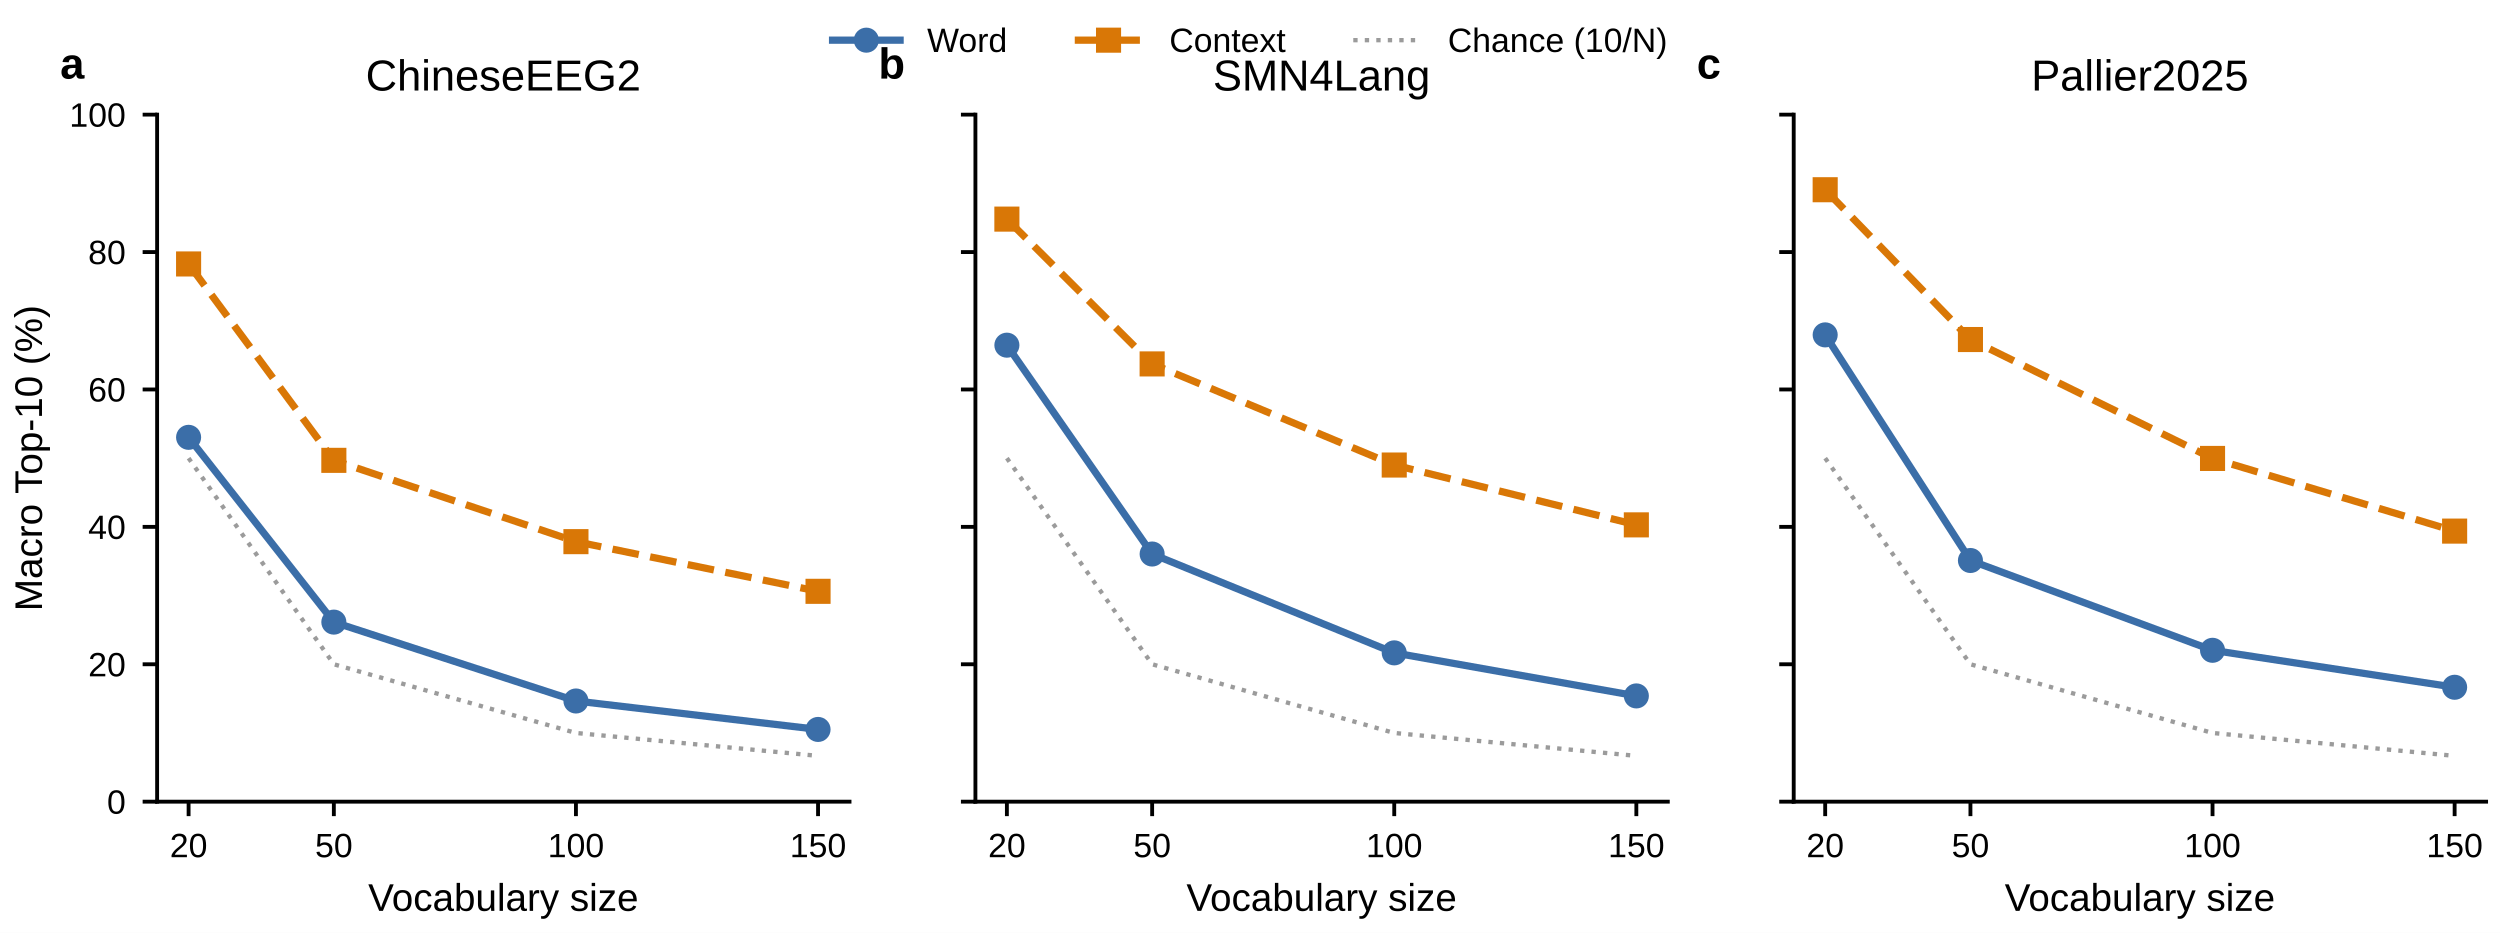
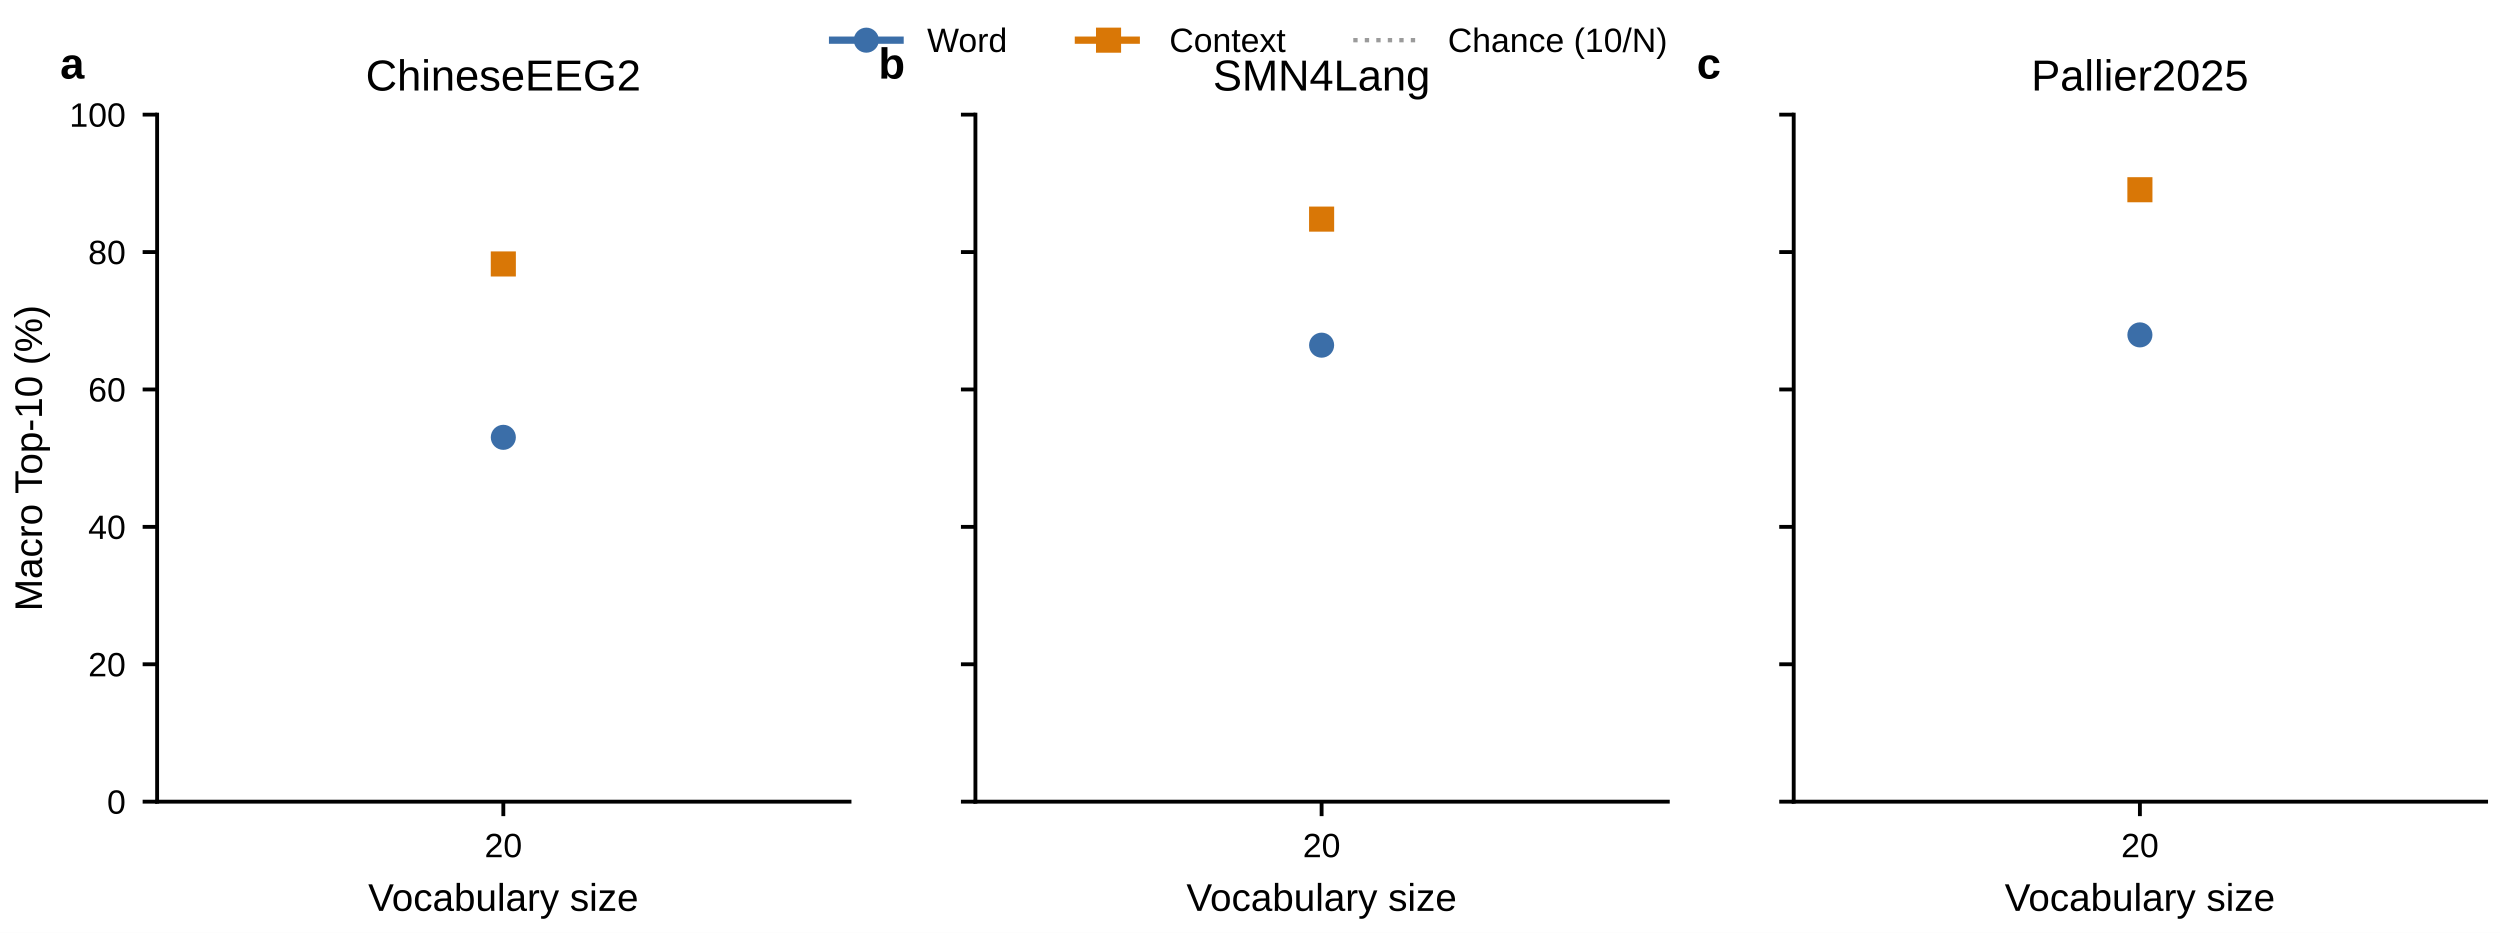
<svg xmlns="http://www.w3.org/2000/svg" xmlns:xlink="http://www.w3.org/1999/xlink" width="518.16pt" height="193.349pt" viewBox="0 0 518.16 193.349" version="1.1">
  <defs>
    <style type="text/css">*{stroke-linejoin: round; stroke-linecap: butt}</style>
  </defs>
  <g id="figure_1">
    <g id="patch_1">
-       <path d="M 0 193.349  L 518.16 193.349  L 518.16 0  L 0 0  z " style="fill: #ffffff" />
+       <path d="M 0 193.349 L 518.16 193.349 L 518.16 0 L 0 0 z " style="fill: #ffffff" />
    </g>
    <g id="axes_1">
      <g id="patch_2">
-         <path d="M 32.565 166.157  L 176.074 166.157  L 176.074 23.759  L 32.565 23.759  z " style="fill: #ffffff" />
+         <path d="M 32.565 166.157 L 176.074 166.157 L 176.074 23.759 L 32.565 23.759 z " style="fill: #ffffff" />
      </g>
      <g id="matplotlib.axis_1">
        <g id="xtick_1">
          <g id="line2d_1">
            <defs>
-               <path id="m12d4ab9422" d="M 0 0  L 0 3  " style="stroke: #000000; stroke-width: 0.8" />
+               <path id="mf555a6640c" d="M 0 0 L 0 3 " style="stroke: #000000; stroke-width: 0.8" />
            </defs>
            <g>
-               <use xlink:href="#m12d4ab9422" x="39.089" y="166.157" style="stroke: #000000; stroke-width: 0.8" />
+               <use xlink:href="#mf555a6640c" x="104.32" y="166.157" style="stroke: #000000; stroke-width: 0.8" />
            </g>
          </g>
          <g id="text_1">
-             <text style="font-size: 7px; font-family: 'Arial', 'Helvetica', 'DejaVu Sans', sans-serif; text-anchor: middle" x="39.089" y="177.667" transform="rotate(-0 39.08858 177.6675)">20</text>
-           </g>
-         </g>
-         <g id="xtick_2">
-           <g id="line2d_2">
-             <g>
-               <use xlink:href="#m12d4ab9422" x="69.195" y="166.157" style="stroke: #000000; stroke-width: 0.8" />
-             </g>
-           </g>
-           <g id="text_2">
-             <text style="font-size: 7px; font-family: 'Arial', 'Helvetica', 'DejaVu Sans', sans-serif; text-anchor: middle" x="69.195" y="177.667" transform="rotate(-0 69.19527 177.6675)">50</text>
-           </g>
-         </g>
-         <g id="xtick_3">
-           <g id="line2d_3">
-             <g>
-               <use xlink:href="#m12d4ab9422" x="119.373" y="166.157" style="stroke: #000000; stroke-width: 0.8" />
-             </g>
-           </g>
-           <g id="text_3">
-             <text style="font-size: 7px; font-family: 'Arial', 'Helvetica', 'DejaVu Sans', sans-serif; text-anchor: middle" x="119.373" y="177.667" transform="rotate(-0 119.3731 177.6675)">100</text>
-           </g>
-         </g>
-         <g id="xtick_4">
-           <g id="line2d_4">
-             <g>
-               <use xlink:href="#m12d4ab9422" x="169.551" y="166.157" style="stroke: #000000; stroke-width: 0.8" />
-             </g>
-           </g>
-           <g id="text_4">
-             <text style="font-size: 7px; font-family: 'Arial', 'Helvetica', 'DejaVu Sans', sans-serif; text-anchor: middle" x="169.551" y="177.667" transform="rotate(-0 169.5509 177.6675)">150</text>
-           </g>
-         </g>
-         <g id="text_5">
-           <text style="font-size: 8px; font-family: 'Arial', 'Helvetica', 'DejaVu Sans', sans-serif; text-anchor: middle" x="104.32" y="188.785" transform="rotate(-0 104.3197 188.785)">Vocabulary size</text>
+             <text style="font-size: 7px; font-family: 'Arial', 'Helvetica', 'DejaVu Sans', sans-serif; text-anchor: middle" x="104.32" y="177.667" transform="rotate(-0 104.3195 177.6675)">20</text>
+           </g>
+         </g>
+         <g id="text_2">
+           <text style="font-size: 8px; font-family: 'Arial', 'Helvetica', 'DejaVu Sans', sans-serif; text-anchor: middle" x="104.32" y="188.785" transform="rotate(-0 104.3195 188.785)">Vocabulary size</text>
        </g>
      </g>
      <g id="matplotlib.axis_2">
        <g id="ytick_1">
+           <g id="line2d_2">
+             <defs>
+               <path id="mc5e45ff63a" d="M 0 0 L -3 0 " style="stroke: #000000; stroke-width: 0.8" />
+             </defs>
+             <g>
+               <use xlink:href="#mc5e45ff63a" x="32.565" y="166.157" style="stroke: #000000; stroke-width: 0.8" />
+             </g>
+           </g>
+           <g id="text_3">
+             <text style="font-size: 7px; font-family: 'Arial', 'Helvetica', 'DejaVu Sans', sans-serif; text-anchor: end" x="26.065" y="168.662" transform="rotate(-0 26.06547 168.6622)">0</text>
+           </g>
+         </g>
+         <g id="ytick_2">
+           <g id="line2d_3">
+             <g>
+               <use xlink:href="#mc5e45ff63a" x="32.565" y="137.677" style="stroke: #000000; stroke-width: 0.8" />
+             </g>
+           </g>
+           <g id="text_4">
+             <text style="font-size: 7px; font-family: 'Arial', 'Helvetica', 'DejaVu Sans', sans-serif; text-anchor: end" x="26.065" y="140.183" transform="rotate(-0 26.06547 140.1827)">20</text>
+           </g>
+         </g>
+         <g id="ytick_3">
+           <g id="line2d_4">
+             <g>
+               <use xlink:href="#mc5e45ff63a" x="32.565" y="109.198" style="stroke: #000000; stroke-width: 0.8" />
+             </g>
+           </g>
+           <g id="text_5">
+             <text style="font-size: 7px; font-family: 'Arial', 'Helvetica', 'DejaVu Sans', sans-serif; text-anchor: end" x="26.065" y="111.703" transform="rotate(-0 26.06547 111.7031)">40</text>
+           </g>
+         </g>
+         <g id="ytick_4">
          <g id="line2d_5">
-             <defs>
-               <path id="m2a0192b64d" d="M 0 0  L -3 0  " style="stroke: #000000; stroke-width: 0.8" />
-             </defs>
-             <g>
-               <use xlink:href="#m2a0192b64d" x="32.565" y="166.157" style="stroke: #000000; stroke-width: 0.8" />
+             <g>
+               <use xlink:href="#mc5e45ff63a" x="32.565" y="80.718" style="stroke: #000000; stroke-width: 0.8" />
            </g>
          </g>
          <g id="text_6">
-             <text style="font-size: 7px; font-family: 'Arial', 'Helvetica', 'DejaVu Sans', sans-serif; text-anchor: end" x="26.065" y="168.662" transform="rotate(-0 26.06547 168.6622)">0</text>
-           </g>
-         </g>
-         <g id="ytick_2">
+             <text style="font-size: 7px; font-family: 'Arial', 'Helvetica', 'DejaVu Sans', sans-serif; text-anchor: end" x="26.065" y="83.224" transform="rotate(-0 26.06547 83.22359)">60</text>
+           </g>
+         </g>
+         <g id="ytick_5">
          <g id="line2d_6">
            <g>
-               <use xlink:href="#m2a0192b64d" x="32.565" y="137.677" style="stroke: #000000; stroke-width: 0.8" />
+               <use xlink:href="#mc5e45ff63a" x="32.565" y="52.239" style="stroke: #000000; stroke-width: 0.8" />
            </g>
          </g>
          <g id="text_7">
-             <text style="font-size: 7px; font-family: 'Arial', 'Helvetica', 'DejaVu Sans', sans-serif; text-anchor: end" x="26.065" y="140.183" transform="rotate(-0 26.06547 140.1827)">20</text>
-           </g>
-         </g>
-         <g id="ytick_3">
+             <text style="font-size: 7px; font-family: 'Arial', 'Helvetica', 'DejaVu Sans', sans-serif; text-anchor: end" x="26.065" y="54.744" transform="rotate(-0 26.06547 54.74404)">80</text>
+           </g>
+         </g>
+         <g id="ytick_6">
          <g id="line2d_7">
            <g>
-               <use xlink:href="#m2a0192b64d" x="32.565" y="109.198" style="stroke: #000000; stroke-width: 0.8" />
+               <use xlink:href="#mc5e45ff63a" x="32.565" y="23.759" style="stroke: #000000; stroke-width: 0.8" />
            </g>
          </g>
          <g id="text_8">
-             <text style="font-size: 7px; font-family: 'Arial', 'Helvetica', 'DejaVu Sans', sans-serif; text-anchor: end" x="26.065" y="111.703" transform="rotate(-0 26.06547 111.7031)">40</text>
-           </g>
-         </g>
-         <g id="ytick_4">
-           <g id="line2d_8">
-             <g>
-               <use xlink:href="#m2a0192b64d" x="32.565" y="80.718" style="stroke: #000000; stroke-width: 0.8" />
-             </g>
-           </g>
-           <g id="text_9">
-             <text style="font-size: 7px; font-family: 'Arial', 'Helvetica', 'DejaVu Sans', sans-serif; text-anchor: end" x="26.065" y="83.224" transform="rotate(-0 26.06547 83.22359)">60</text>
-           </g>
-         </g>
-         <g id="ytick_5">
-           <g id="line2d_9">
-             <g>
-               <use xlink:href="#m2a0192b64d" x="32.565" y="52.239" style="stroke: #000000; stroke-width: 0.8" />
-             </g>
-           </g>
-           <g id="text_10">
-             <text style="font-size: 7px; font-family: 'Arial', 'Helvetica', 'DejaVu Sans', sans-serif; text-anchor: end" x="26.065" y="54.744" transform="rotate(-0 26.06547 54.74404)">80</text>
-           </g>
-         </g>
-         <g id="ytick_6">
-           <g id="line2d_10">
-             <g>
-               <use xlink:href="#m2a0192b64d" x="32.565" y="23.759" style="stroke: #000000; stroke-width: 0.8" />
-             </g>
-           </g>
-           <g id="text_11">
            <text style="font-size: 7px; font-family: 'Arial', 'Helvetica', 'DejaVu Sans', sans-serif; text-anchor: end" x="26.065" y="26.264" transform="rotate(-0 26.06547 26.26449)">100</text>
          </g>
        </g>
-         <g id="text_12">
+         <g id="text_9">
          <text style="font-size: 8px; font-family: 'Arial', 'Helvetica', 'DejaVu Sans', sans-serif; text-anchor: middle" x="8.704" y="94.958" transform="rotate(-90 8.70375 94.95813)">Macro Top-10 (%)</text>
        </g>
      </g>
-       <g id="line2d_11">
-         <path d="M 39.089 90.643  L 69.195 128.942  L 119.373 145.29  L 169.551 151.187  " clip-path="url(#pd43ccd5b41)" style="fill: none; stroke: #3b6ea8; stroke-width: 1.5; stroke-linecap: square" />
+       <g id="line2d_8">
+         <path d="M 104.32 90.643 " clip-path="url(#pd0d6877bb5)" style="fill: none; stroke: #3b6ea8; stroke-width: 1.5; stroke-linecap: square" />
        <defs>
-           <path id="mb5371847be" d="M 0 2.1  C 0.557 2.1 1.091 1.879 1.485 1.485  C 1.879 1.091 2.1 0.557 2.1 0  C 2.1 -0.557 1.879 -1.091 1.485 -1.485  C 1.091 -1.879 0.557 -2.1 0 -2.1  C -0.557 -2.1 -1.091 -1.879 -1.485 -1.485  C -1.879 -1.091 -2.1 -0.557 -2.1 0  C -2.1 0.557 -1.879 1.091 -1.485 1.485  C -1.091 1.879 -0.557 2.1 0 2.1  z " style="stroke: #3b6ea8" />
+           <path id="m25d805da2e" d="M 0 2.1 C 0.557 2.1 1.091 1.879 1.485 1.485 C 1.879 1.091 2.1 0.557 2.1 0 C 2.1 -0.557 1.879 -1.091 1.485 -1.485 C 1.091 -1.879 0.557 -2.1 0 -2.1 C -0.557 -2.1 -1.091 -1.879 -1.485 -1.485 C -1.879 -1.091 -2.1 -0.557 -2.1 0 C -2.1 0.557 -1.879 1.091 -1.485 1.485 C -1.091 1.879 -0.557 2.1 0 2.1 z " style="stroke: #3b6ea8" />
        </defs>
-         <g clip-path="url(#pd43ccd5b41)">
-           <use xlink:href="#mb5371847be" x="39.089" y="90.643" style="fill: #3b6ea8; stroke: #3b6ea8" />
-           <use xlink:href="#mb5371847be" x="69.195" y="128.942" style="fill: #3b6ea8; stroke: #3b6ea8" />
-           <use xlink:href="#mb5371847be" x="119.373" y="145.29" style="fill: #3b6ea8; stroke: #3b6ea8" />
-           <use xlink:href="#mb5371847be" x="169.551" y="151.187" style="fill: #3b6ea8; stroke: #3b6ea8" />
-         </g>
-       </g>
-       <g id="line2d_12">
-         <path d="M 39.089 54.709  L 69.195 95.413  L 119.373 112.263  L 169.551 122.559  " clip-path="url(#pd43ccd5b41)" style="fill: none; stroke-dasharray: 5.55,2.4; stroke-dashoffset: 0; stroke: #d97706; stroke-width: 1.5" />
+         <g clip-path="url(#pd0d6877bb5)">
+           <use xlink:href="#m25d805da2e" x="104.32" y="90.643" style="fill: #3b6ea8; stroke: #3b6ea8" />
+         </g>
+       </g>
+       <g id="line2d_9">
+         <path d="M 104.32 54.709 " clip-path="url(#pd0d6877bb5)" style="fill: none; stroke-dasharray: 5.55,2.4; stroke-dashoffset: 0; stroke: #d97706; stroke-width: 1.5" />
        <defs>
-           <path id="m6cb8f1cbd6" d="M -2.1 2.1  L 2.1 2.1  L 2.1 -2.1  L -2.1 -2.1  z " style="stroke: #d97706; stroke-linejoin: miter" />
+           <path id="m7ac08c5224" d="M -2.1 2.1 L 2.1 2.1 L 2.1 -2.1 L -2.1 -2.1 z " style="stroke: #d97706; stroke-linejoin: miter" />
        </defs>
-         <g clip-path="url(#pd43ccd5b41)">
-           <use xlink:href="#m6cb8f1cbd6" x="39.089" y="54.709" style="fill: #d97706; stroke: #d97706; stroke-linejoin: miter" />
-           <use xlink:href="#m6cb8f1cbd6" x="69.195" y="95.413" style="fill: #d97706; stroke: #d97706; stroke-linejoin: miter" />
-           <use xlink:href="#m6cb8f1cbd6" x="119.373" y="112.263" style="fill: #d97706; stroke: #d97706; stroke-linejoin: miter" />
-           <use xlink:href="#m6cb8f1cbd6" x="169.551" y="122.559" style="fill: #d97706; stroke: #d97706; stroke-linejoin: miter" />
-         </g>
-       </g>
-       <g id="line2d_13">
-         <path d="M 39.089 94.958  L 69.195 137.677  L 119.373 151.917  L 169.551 156.664  " clip-path="url(#pd43ccd5b41)" style="fill: none; stroke-dasharray: 0.9,1.485; stroke-dashoffset: 0; stroke: #7a7a7a; stroke-opacity: 0.75; stroke-width: 0.9" />
+         <g clip-path="url(#pd0d6877bb5)">
+           <use xlink:href="#m7ac08c5224" x="104.32" y="54.709" style="fill: #d97706; stroke: #d97706; stroke-linejoin: miter" />
+         </g>
+       </g>
+       <g id="line2d_10">
+         <path d="M 104.32 94.958 " clip-path="url(#pd0d6877bb5)" style="fill: none; stroke-dasharray: 0.9,1.485; stroke-dashoffset: 0; stroke: #7a7a7a; stroke-opacity: 0.75; stroke-width: 0.9" />
      </g>
      <g id="patch_3">
-         <path d="M 32.565 166.157  L 32.565 23.759  " style="fill: none; stroke: #000000; stroke-width: 0.8; stroke-linejoin: miter; stroke-linecap: square" />
+         <path d="M 32.565 166.157 L 32.565 23.759 " style="fill: none; stroke: #000000; stroke-width: 0.8; stroke-linejoin: miter; stroke-linecap: square" />
      </g>
      <g id="patch_4">
-         <path d="M 32.565 166.157  L 176.074 166.157  " style="fill: none; stroke: #000000; stroke-width: 0.8; stroke-linejoin: miter; stroke-linecap: square" />
-       </g>
-       <g id="text_13">
-         <text style="font-weight: 700; font-size: 9px; font-family: 'Arial', 'Helvetica', 'DejaVu Sans', sans-serif; text-anchor: start" x="12.474" y="16.287" transform="rotate(-0 12.47427 16.28725)">a</text>
-       </g>
-       <g id="text_14">
-         <text style="font-size: 9px; font-family: 'Arial', 'Helvetica', 'DejaVu Sans', sans-serif; text-anchor: middle" x="104.32" y="18.759" transform="rotate(-0 104.3197 18.75926)">ChineseEEG2</text>
+         <path d="M 32.565 166.157 L 176.074 166.157 " style="fill: none; stroke: #000000; stroke-width: 0.8; stroke-linejoin: miter; stroke-linecap: square" />
+       </g>
+       <g id="text_10">
+         <text style="font-weight: 700; font-size: 9px; font-family: 'Arial', 'Helvetica', 'DejaVu Sans', sans-serif; text-anchor: start" x="12.474" y="16.287" transform="rotate(-0 12.47433 16.28725)">a</text>
+       </g>
+       <g id="text_11">
+         <text style="font-size: 9px; font-family: 'Arial', 'Helvetica', 'DejaVu Sans', sans-serif; text-anchor: middle" x="104.32" y="18.759" transform="rotate(-0 104.3195 18.75926)">ChineseEEG2</text>
      </g>
    </g>
    <g id="axes_2">
      <g id="patch_5">
-         <path d="M 202.168 166.157  L 345.677 166.157  L 345.677 23.759  L 202.168 23.759  z " style="fill: #ffffff" />
+         <path d="M 202.168 166.157 L 345.677 166.157 L 345.677 23.759 L 202.168 23.759 z " style="fill: #ffffff" />
      </g>
      <g id="matplotlib.axis_3">
-         <g id="xtick_5">
-           <g id="line2d_14">
-             <g>
-               <use xlink:href="#m12d4ab9422" x="208.691" y="166.157" style="stroke: #000000; stroke-width: 0.8" />
-             </g>
-           </g>
-           <g id="text_15">
-             <text style="font-size: 7px; font-family: 'Arial', 'Helvetica', 'DejaVu Sans', sans-serif; text-anchor: middle" x="208.691" y="177.667" transform="rotate(-0 208.6913 177.6675)">20</text>
-           </g>
-         </g>
-         <g id="xtick_6">
-           <g id="line2d_15">
-             <g>
-               <use xlink:href="#m12d4ab9422" x="238.798" y="166.157" style="stroke: #000000; stroke-width: 0.8" />
-             </g>
-           </g>
-           <g id="text_16">
-             <text style="font-size: 7px; font-family: 'Arial', 'Helvetica', 'DejaVu Sans', sans-serif; text-anchor: middle" x="238.798" y="177.667" transform="rotate(-0 238.798 177.6675)">50</text>
-           </g>
-         </g>
-         <g id="xtick_7">
-           <g id="line2d_16">
-             <g>
-               <use xlink:href="#m12d4ab9422" x="288.976" y="166.157" style="stroke: #000000; stroke-width: 0.8" />
-             </g>
-           </g>
-           <g id="text_17">
-             <text style="font-size: 7px; font-family: 'Arial', 'Helvetica', 'DejaVu Sans', sans-serif; text-anchor: middle" x="288.976" y="177.667" transform="rotate(-0 288.9758 177.6675)">100</text>
-           </g>
-         </g>
-         <g id="xtick_8">
-           <g id="line2d_17">
-             <g>
-               <use xlink:href="#m12d4ab9422" x="339.154" y="166.157" style="stroke: #000000; stroke-width: 0.8" />
-             </g>
-           </g>
-           <g id="text_18">
-             <text style="font-size: 7px; font-family: 'Arial', 'Helvetica', 'DejaVu Sans', sans-serif; text-anchor: middle" x="339.154" y="177.667" transform="rotate(-0 339.1536 177.6675)">150</text>
-           </g>
-         </g>
-         <g id="text_19">
+         <g id="xtick_2">
+           <g id="line2d_11">
+             <g>
+               <use xlink:href="#mf555a6640c" x="273.922" y="166.157" style="stroke: #000000; stroke-width: 0.8" />
+             </g>
+           </g>
+           <g id="text_12">
+             <text style="font-size: 7px; font-family: 'Arial', 'Helvetica', 'DejaVu Sans', sans-serif; text-anchor: middle" x="273.922" y="177.667" transform="rotate(-0 273.9225 177.6675)">20</text>
+           </g>
+         </g>
+         <g id="text_13">
          <text style="font-size: 8px; font-family: 'Arial', 'Helvetica', 'DejaVu Sans', sans-serif; text-anchor: middle" x="273.922" y="188.785" transform="rotate(-0 273.9225 188.785)">Vocabulary size</text>
        </g>
      </g>
      <g id="matplotlib.axis_4">
        <g id="ytick_7">
-           <g id="line2d_18">
-             <g>
-               <use xlink:href="#m2a0192b64d" x="202.168" y="166.157" style="stroke: #000000; stroke-width: 0.8" />
+           <g id="line2d_12">
+             <g>
+               <use xlink:href="#mc5e45ff63a" x="202.168" y="166.157" style="stroke: #000000; stroke-width: 0.8" />
            </g>
          </g>
        </g>
        <g id="ytick_8">
-           <g id="line2d_19">
-             <g>
-               <use xlink:href="#m2a0192b64d" x="202.168" y="137.677" style="stroke: #000000; stroke-width: 0.8" />
+           <g id="line2d_13">
+             <g>
+               <use xlink:href="#mc5e45ff63a" x="202.168" y="137.677" style="stroke: #000000; stroke-width: 0.8" />
            </g>
          </g>
        </g>
        <g id="ytick_9">
-           <g id="line2d_20">
-             <g>
-               <use xlink:href="#m2a0192b64d" x="202.168" y="109.198" style="stroke: #000000; stroke-width: 0.8" />
+           <g id="line2d_14">
+             <g>
+               <use xlink:href="#mc5e45ff63a" x="202.168" y="109.198" style="stroke: #000000; stroke-width: 0.8" />
            </g>
          </g>
        </g>
        <g id="ytick_10">
-           <g id="line2d_21">
-             <g>
-               <use xlink:href="#m2a0192b64d" x="202.168" y="80.718" style="stroke: #000000; stroke-width: 0.8" />
+           <g id="line2d_15">
+             <g>
+               <use xlink:href="#mc5e45ff63a" x="202.168" y="80.718" style="stroke: #000000; stroke-width: 0.8" />
            </g>
          </g>
        </g>
        <g id="ytick_11">
-           <g id="line2d_22">
-             <g>
-               <use xlink:href="#m2a0192b64d" x="202.168" y="52.239" style="stroke: #000000; stroke-width: 0.8" />
+           <g id="line2d_16">
+             <g>
+               <use xlink:href="#mc5e45ff63a" x="202.168" y="52.239" style="stroke: #000000; stroke-width: 0.8" />
            </g>
          </g>
        </g>
        <g id="ytick_12">
-           <g id="line2d_23">
-             <g>
-               <use xlink:href="#m2a0192b64d" x="202.168" y="23.759" style="stroke: #000000; stroke-width: 0.8" />
-             </g>
-           </g>
-         </g>
-       </g>
-       <g id="line2d_24">
-         <path d="M 208.691 71.542  L 238.798 114.829  L 288.976 135.315  L 339.154 144.239  " clip-path="url(#p20400d75a1)" style="fill: none; stroke: #3b6ea8; stroke-width: 1.5; stroke-linecap: square" />
-         <g clip-path="url(#p20400d75a1)">
-           <use xlink:href="#mb5371847be" x="208.691" y="71.542" style="fill: #3b6ea8; stroke: #3b6ea8" />
-           <use xlink:href="#mb5371847be" x="238.798" y="114.829" style="fill: #3b6ea8; stroke: #3b6ea8" />
-           <use xlink:href="#mb5371847be" x="288.976" y="135.315" style="fill: #3b6ea8; stroke: #3b6ea8" />
-           <use xlink:href="#mb5371847be" x="339.154" y="144.239" style="fill: #3b6ea8; stroke: #3b6ea8" />
-         </g>
-       </g>
-       <g id="line2d_25">
-         <path d="M 208.691 45.414  L 238.798 75.427  L 288.976 96.385  L 339.154 108.786  " clip-path="url(#p20400d75a1)" style="fill: none; stroke-dasharray: 5.55,2.4; stroke-dashoffset: 0; stroke: #d97706; stroke-width: 1.5" />
-         <g clip-path="url(#p20400d75a1)">
-           <use xlink:href="#m6cb8f1cbd6" x="208.691" y="45.414" style="fill: #d97706; stroke: #d97706; stroke-linejoin: miter" />
-           <use xlink:href="#m6cb8f1cbd6" x="238.798" y="75.427" style="fill: #d97706; stroke: #d97706; stroke-linejoin: miter" />
-           <use xlink:href="#m6cb8f1cbd6" x="288.976" y="96.385" style="fill: #d97706; stroke: #d97706; stroke-linejoin: miter" />
-           <use xlink:href="#m6cb8f1cbd6" x="339.154" y="108.786" style="fill: #d97706; stroke: #d97706; stroke-linejoin: miter" />
-         </g>
-       </g>
-       <g id="line2d_26">
-         <path d="M 208.691 94.958  L 238.798 137.677  L 288.976 151.917  L 339.154 156.664  " clip-path="url(#p20400d75a1)" style="fill: none; stroke-dasharray: 0.9,1.485; stroke-dashoffset: 0; stroke: #7a7a7a; stroke-opacity: 0.75; stroke-width: 0.9" />
+           <g id="line2d_17">
+             <g>
+               <use xlink:href="#mc5e45ff63a" x="202.168" y="23.759" style="stroke: #000000; stroke-width: 0.8" />
+             </g>
+           </g>
+         </g>
+       </g>
+       <g id="line2d_18">
+         <path d="M 273.922 71.542 " clip-path="url(#p16b0591d99)" style="fill: none; stroke: #3b6ea8; stroke-width: 1.5; stroke-linecap: square" />
+         <g clip-path="url(#p16b0591d99)">
+           <use xlink:href="#m25d805da2e" x="273.922" y="71.542" style="fill: #3b6ea8; stroke: #3b6ea8" />
+         </g>
+       </g>
+       <g id="line2d_19">
+         <path d="M 273.922 45.414 " clip-path="url(#p16b0591d99)" style="fill: none; stroke-dasharray: 5.55,2.4; stroke-dashoffset: 0; stroke: #d97706; stroke-width: 1.5" />
+         <g clip-path="url(#p16b0591d99)">
+           <use xlink:href="#m7ac08c5224" x="273.922" y="45.414" style="fill: #d97706; stroke: #d97706; stroke-linejoin: miter" />
+         </g>
+       </g>
+       <g id="line2d_20">
+         <path d="M 273.922 94.958 " clip-path="url(#p16b0591d99)" style="fill: none; stroke-dasharray: 0.9,1.485; stroke-dashoffset: 0; stroke: #7a7a7a; stroke-opacity: 0.75; stroke-width: 0.9" />
      </g>
      <g id="patch_6">
-         <path d="M 202.168 166.157  L 202.168 23.759  " style="fill: none; stroke: #000000; stroke-width: 0.8; stroke-linejoin: miter; stroke-linecap: square" />
+         <path d="M 202.168 166.157 L 202.168 23.759 " style="fill: none; stroke: #000000; stroke-width: 0.8; stroke-linejoin: miter; stroke-linecap: square" />
      </g>
      <g id="patch_7">
-         <path d="M 202.168 166.157  L 345.677 166.157  " style="fill: none; stroke: #000000; stroke-width: 0.8; stroke-linejoin: miter; stroke-linecap: square" />
-       </g>
-       <g id="text_20">
-         <text style="font-weight: 700; font-size: 9px; font-family: 'Arial', 'Helvetica', 'DejaVu Sans', sans-serif; text-anchor: start" x="182.077" y="16.287" transform="rotate(-0 182.077 16.28725)">b</text>
-       </g>
-       <g id="text_21">
+         <path d="M 202.168 166.157 L 345.677 166.157 " style="fill: none; stroke: #000000; stroke-width: 0.8; stroke-linejoin: miter; stroke-linecap: square" />
+       </g>
+       <g id="text_14">
+         <text style="font-weight: 700; font-size: 9px; font-family: 'Arial', 'Helvetica', 'DejaVu Sans', sans-serif; text-anchor: start" x="182.077" y="16.287" transform="rotate(-0 182.0773 16.28725)">b</text>
+       </g>
+       <g id="text_15">
        <text style="font-size: 9px; font-family: 'Arial', 'Helvetica', 'DejaVu Sans', sans-serif; text-anchor: middle" x="273.922" y="18.759" transform="rotate(-0 273.9225 18.75926)">SMN4Lang</text>
      </g>
    </g>
    <g id="axes_3">
      <g id="patch_8">
-         <path d="M 371.771 166.157  L 515.28 166.157  L 515.28 23.759  L 371.771 23.759  z " style="fill: #ffffff" />
+         <path d="M 371.771 166.157 L 515.28 166.157 L 515.28 23.759 L 371.771 23.759 z " style="fill: #ffffff" />
      </g>
      <g id="matplotlib.axis_5">
-         <g id="xtick_9">
-           <g id="line2d_27">
-             <g>
-               <use xlink:href="#m12d4ab9422" x="378.294" y="166.157" style="stroke: #000000; stroke-width: 0.8" />
-             </g>
-           </g>
-           <g id="text_22">
-             <text style="font-size: 7px; font-family: 'Arial', 'Helvetica', 'DejaVu Sans', sans-serif; text-anchor: middle" x="378.294" y="177.667" transform="rotate(-0 378.2941 177.6675)">20</text>
-           </g>
-         </g>
-         <g id="xtick_10">
-           <g id="line2d_28">
-             <g>
-               <use xlink:href="#m12d4ab9422" x="408.401" y="166.157" style="stroke: #000000; stroke-width: 0.8" />
-             </g>
-           </g>
-           <g id="text_23">
-             <text style="font-size: 7px; font-family: 'Arial', 'Helvetica', 'DejaVu Sans', sans-serif; text-anchor: middle" x="408.401" y="177.667" transform="rotate(-0 408.4008 177.6675)">50</text>
-           </g>
-         </g>
-         <g id="xtick_11">
-           <g id="line2d_29">
-             <g>
-               <use xlink:href="#m12d4ab9422" x="458.579" y="166.157" style="stroke: #000000; stroke-width: 0.8" />
-             </g>
-           </g>
-           <g id="text_24">
-             <text style="font-size: 7px; font-family: 'Arial', 'Helvetica', 'DejaVu Sans', sans-serif; text-anchor: middle" x="458.579" y="177.667" transform="rotate(-0 458.5786 177.6675)">100</text>
-           </g>
-         </g>
-         <g id="xtick_12">
-           <g id="line2d_30">
-             <g>
-               <use xlink:href="#m12d4ab9422" x="508.756" y="166.157" style="stroke: #000000; stroke-width: 0.8" />
-             </g>
-           </g>
-           <g id="text_25">
-             <text style="font-size: 7px; font-family: 'Arial', 'Helvetica', 'DejaVu Sans', sans-serif; text-anchor: middle" x="508.756" y="177.667" transform="rotate(-0 508.7564 177.6675)">150</text>
-           </g>
-         </g>
-         <g id="text_26">
-           <text style="font-size: 8px; font-family: 'Arial', 'Helvetica', 'DejaVu Sans', sans-serif; text-anchor: middle" x="443.525" y="188.785" transform="rotate(-0 443.5253 188.785)">Vocabulary size</text>
+         <g id="xtick_3">
+           <g id="line2d_21">
+             <g>
+               <use xlink:href="#mf555a6640c" x="443.525" y="166.157" style="stroke: #000000; stroke-width: 0.8" />
+             </g>
+           </g>
+           <g id="text_16">
+             <text style="font-size: 7px; font-family: 'Arial', 'Helvetica', 'DejaVu Sans', sans-serif; text-anchor: middle" x="443.525" y="177.667" transform="rotate(-0 443.5254 177.6675)">20</text>
+           </g>
+         </g>
+         <g id="text_17">
+           <text style="font-size: 8px; font-family: 'Arial', 'Helvetica', 'DejaVu Sans', sans-serif; text-anchor: middle" x="443.525" y="188.785" transform="rotate(-0 443.5254 188.785)">Vocabulary size</text>
        </g>
      </g>
      <g id="matplotlib.axis_6">
        <g id="ytick_13">
-           <g id="line2d_31">
-             <g>
-               <use xlink:href="#m2a0192b64d" x="371.771" y="166.157" style="stroke: #000000; stroke-width: 0.8" />
+           <g id="line2d_22">
+             <g>
+               <use xlink:href="#mc5e45ff63a" x="371.771" y="166.157" style="stroke: #000000; stroke-width: 0.8" />
            </g>
          </g>
        </g>
        <g id="ytick_14">
-           <g id="line2d_32">
-             <g>
-               <use xlink:href="#m2a0192b64d" x="371.771" y="137.677" style="stroke: #000000; stroke-width: 0.8" />
+           <g id="line2d_23">
+             <g>
+               <use xlink:href="#mc5e45ff63a" x="371.771" y="137.677" style="stroke: #000000; stroke-width: 0.8" />
            </g>
          </g>
        </g>
        <g id="ytick_15">
-           <g id="line2d_33">
-             <g>
-               <use xlink:href="#m2a0192b64d" x="371.771" y="109.198" style="stroke: #000000; stroke-width: 0.8" />
+           <g id="line2d_24">
+             <g>
+               <use xlink:href="#mc5e45ff63a" x="371.771" y="109.198" style="stroke: #000000; stroke-width: 0.8" />
            </g>
          </g>
        </g>
        <g id="ytick_16">
-           <g id="line2d_34">
-             <g>
-               <use xlink:href="#m2a0192b64d" x="371.771" y="80.718" style="stroke: #000000; stroke-width: 0.8" />
+           <g id="line2d_25">
+             <g>
+               <use xlink:href="#mc5e45ff63a" x="371.771" y="80.718" style="stroke: #000000; stroke-width: 0.8" />
            </g>
          </g>
        </g>
        <g id="ytick_17">
-           <g id="line2d_35">
-             <g>
-               <use xlink:href="#m2a0192b64d" x="371.771" y="52.239" style="stroke: #000000; stroke-width: 0.8" />
+           <g id="line2d_26">
+             <g>
+               <use xlink:href="#mc5e45ff63a" x="371.771" y="52.239" style="stroke: #000000; stroke-width: 0.8" />
            </g>
          </g>
        </g>
        <g id="ytick_18">
-           <g id="line2d_36">
-             <g>
-               <use xlink:href="#m2a0192b64d" x="371.771" y="23.759" style="stroke: #000000; stroke-width: 0.8" />
-             </g>
-           </g>
-         </g>
-       </g>
-       <g id="line2d_37">
-         <path d="M 378.294 69.41  L 408.401 116.171  L 458.579 134.784  L 508.756 142.447  " clip-path="url(#p70c2569437)" style="fill: none; stroke: #3b6ea8; stroke-width: 1.5; stroke-linecap: square" />
-         <g clip-path="url(#p70c2569437)">
-           <use xlink:href="#mb5371847be" x="378.294" y="69.41" style="fill: #3b6ea8; stroke: #3b6ea8" />
-           <use xlink:href="#mb5371847be" x="408.401" y="116.171" style="fill: #3b6ea8; stroke: #3b6ea8" />
-           <use xlink:href="#mb5371847be" x="458.579" y="134.784" style="fill: #3b6ea8; stroke: #3b6ea8" />
-           <use xlink:href="#mb5371847be" x="508.756" y="142.447" style="fill: #3b6ea8; stroke: #3b6ea8" />
-         </g>
-       </g>
-       <g id="line2d_38">
-         <path d="M 378.294 39.324  L 408.401 70.372  L 458.579 95.019  L 508.756 110.079  " clip-path="url(#p70c2569437)" style="fill: none; stroke-dasharray: 5.55,2.4; stroke-dashoffset: 0; stroke: #d97706; stroke-width: 1.5" />
-         <g clip-path="url(#p70c2569437)">
-           <use xlink:href="#m6cb8f1cbd6" x="378.294" y="39.324" style="fill: #d97706; stroke: #d97706; stroke-linejoin: miter" />
-           <use xlink:href="#m6cb8f1cbd6" x="408.401" y="70.372" style="fill: #d97706; stroke: #d97706; stroke-linejoin: miter" />
-           <use xlink:href="#m6cb8f1cbd6" x="458.579" y="95.019" style="fill: #d97706; stroke: #d97706; stroke-linejoin: miter" />
-           <use xlink:href="#m6cb8f1cbd6" x="508.756" y="110.079" style="fill: #d97706; stroke: #d97706; stroke-linejoin: miter" />
-         </g>
-       </g>
-       <g id="line2d_39">
-         <path d="M 378.294 94.958  L 408.401 137.677  L 458.579 151.917  L 508.756 156.664  " clip-path="url(#p70c2569437)" style="fill: none; stroke-dasharray: 0.9,1.485; stroke-dashoffset: 0; stroke: #7a7a7a; stroke-opacity: 0.75; stroke-width: 0.9" />
+           <g id="line2d_27">
+             <g>
+               <use xlink:href="#mc5e45ff63a" x="371.771" y="23.759" style="stroke: #000000; stroke-width: 0.8" />
+             </g>
+           </g>
+         </g>
+       </g>
+       <g id="line2d_28">
+         <path d="M 443.525 69.41 " clip-path="url(#p692056dfb1)" style="fill: none; stroke: #3b6ea8; stroke-width: 1.5; stroke-linecap: square" />
+         <g clip-path="url(#p692056dfb1)">
+           <use xlink:href="#m25d805da2e" x="443.525" y="69.41" style="fill: #3b6ea8; stroke: #3b6ea8" />
+         </g>
+       </g>
+       <g id="line2d_29">
+         <path d="M 443.525 39.324 " clip-path="url(#p692056dfb1)" style="fill: none; stroke-dasharray: 5.55,2.4; stroke-dashoffset: 0; stroke: #d97706; stroke-width: 1.5" />
+         <g clip-path="url(#p692056dfb1)">
+           <use xlink:href="#m7ac08c5224" x="443.525" y="39.324" style="fill: #d97706; stroke: #d97706; stroke-linejoin: miter" />
+         </g>
+       </g>
+       <g id="line2d_30">
+         <path d="M 443.525 94.958 " clip-path="url(#p692056dfb1)" style="fill: none; stroke-dasharray: 0.9,1.485; stroke-dashoffset: 0; stroke: #7a7a7a; stroke-opacity: 0.75; stroke-width: 0.9" />
      </g>
      <g id="patch_9">
-         <path d="M 371.771 166.157  L 371.771 23.759  " style="fill: none; stroke: #000000; stroke-width: 0.8; stroke-linejoin: miter; stroke-linecap: square" />
+         <path d="M 371.771 166.157 L 371.771 23.759 " style="fill: none; stroke: #000000; stroke-width: 0.8; stroke-linejoin: miter; stroke-linecap: square" />
      </g>
      <g id="patch_10">
-         <path d="M 371.771 166.157  L 515.28 166.157  " style="fill: none; stroke: #000000; stroke-width: 0.8; stroke-linejoin: miter; stroke-linecap: square" />
-       </g>
-       <g id="text_27">
-         <text style="font-weight: 700; font-size: 9px; font-family: 'Arial', 'Helvetica', 'DejaVu Sans', sans-serif; text-anchor: start" x="351.68" y="16.287" transform="rotate(-0 351.6798 16.28725)">c</text>
-       </g>
-       <g id="text_28">
-         <text style="font-size: 9px; font-family: 'Arial', 'Helvetica', 'DejaVu Sans', sans-serif; text-anchor: middle" x="443.525" y="18.759" transform="rotate(-0 443.5253 18.75926)">Pallier2025</text>
+         <path d="M 371.771 166.157 L 515.28 166.157 " style="fill: none; stroke: #000000; stroke-width: 0.8; stroke-linejoin: miter; stroke-linecap: square" />
+       </g>
+       <g id="text_18">
+         <text style="font-weight: 700; font-size: 9px; font-family: 'Arial', 'Helvetica', 'DejaVu Sans', sans-serif; text-anchor: start" x="351.68" y="16.287" transform="rotate(-0 351.6802 16.28725)">c</text>
+       </g>
+       <g id="text_19">
+         <text style="font-size: 9px; font-family: 'Arial', 'Helvetica', 'DejaVu Sans', sans-serif; text-anchor: middle" x="443.525" y="18.759" transform="rotate(-0 443.5254 18.75926)">Pallier2025</text>
      </g>
    </g>
    <g id="legend_1">
-       <g id="line2d_40">
-         <path d="M 172.559 8.326  L 179.559 8.326  L 186.559 8.326  " style="fill: none; stroke: #3b6ea8; stroke-width: 1.5; stroke-linecap: square" />
+       <g id="line2d_31">
+         <path d="M 172.559 8.326 L 179.559 8.326 L 186.559 8.326 " style="fill: none; stroke: #3b6ea8; stroke-width: 1.5; stroke-linecap: square" />
        <g>
-           <use xlink:href="#mb5371847be" x="179.559" y="8.326" style="fill: #3b6ea8; stroke: #3b6ea8" />
-         </g>
-       </g>
-       <g id="text_29">
+           <use xlink:href="#m25d805da2e" x="179.559" y="8.326" style="fill: #3b6ea8; stroke: #3b6ea8" />
+         </g>
+       </g>
+       <g id="text_20">
        <text style="font-size: 7px; font-family: 'Arial', 'Helvetica', 'DejaVu Sans', sans-serif; text-anchor: start" x="192.159" y="10.776" transform="rotate(-0 192.1592 10.77578)">Word</text>
      </g>
-       <g id="line2d_41">
-         <path d="M 222.76 8.326  L 229.76 8.326  L 236.76 8.326  " style="fill: none; stroke-dasharray: 5.55,2.4; stroke-dashoffset: 0; stroke: #d97706; stroke-width: 1.5" />
+       <g id="line2d_32">
+         <path d="M 222.76 8.326 L 229.76 8.326 L 236.76 8.326 " style="fill: none; stroke-dasharray: 5.55,2.4; stroke-dashoffset: 0; stroke: #d97706; stroke-width: 1.5" />
        <g>
-           <use xlink:href="#m6cb8f1cbd6" x="229.76" y="8.326" style="fill: #d97706; stroke: #d97706; stroke-linejoin: miter" />
-         </g>
-       </g>
-       <g id="text_30">
+           <use xlink:href="#m7ac08c5224" x="229.76" y="8.326" style="fill: #d97706; stroke: #d97706; stroke-linejoin: miter" />
+         </g>
+       </g>
+       <g id="text_21">
        <text style="font-size: 7px; font-family: 'Arial', 'Helvetica', 'DejaVu Sans', sans-serif; text-anchor: start" x="242.36" y="10.776" transform="rotate(-0 242.3602 10.77578)">Context</text>
      </g>
-       <g id="line2d_42">
-         <path d="M 280.483 8.326  L 287.483 8.326  L 294.483 8.326  " style="fill: none; stroke-dasharray: 0.9,1.485; stroke-dashoffset: 0; stroke: #7a7a7a; stroke-opacity: 0.75; stroke-width: 0.9" />
-       </g>
-       <g id="text_31">
+       <g id="line2d_33">
+         <path d="M 280.483 8.326 L 287.483 8.326 L 294.483 8.326 " style="fill: none; stroke-dasharray: 0.9,1.485; stroke-dashoffset: 0; stroke: #7a7a7a; stroke-opacity: 0.75; stroke-width: 0.9" />
+       </g>
+       <g id="text_22">
        <text style="font-size: 7px; font-family: 'Arial', 'Helvetica', 'DejaVu Sans', sans-serif; text-anchor: start" x="300.083" y="10.776" transform="rotate(-0 300.0828 10.77578)">Chance (10/N)</text>
      </g>
    </g>
  </g>
  <defs>
-     <clipPath id="pd43ccd5b41">
-       <rect x="32.565" y="23.759" width="143.509" height="142.398" />
+     <clipPath id="pd0d6877bb5">
+       <rect x="32.565" y="23.759" width="143.508" height="142.398" />
    </clipPath>
-     <clipPath id="p20400d75a1">
-       <rect x="202.168" y="23.759" width="143.509" height="142.398" />
+     <clipPath id="p16b0591d99">
+       <rect x="202.168" y="23.759" width="143.508" height="142.398" />
    </clipPath>
-     <clipPath id="p70c2569437">
-       <rect x="371.771" y="23.759" width="143.509" height="142.398" />
+     <clipPath id="p692056dfb1">
+       <rect x="371.771" y="23.759" width="143.508" height="142.398" />
    </clipPath>
  </defs>
</svg>
